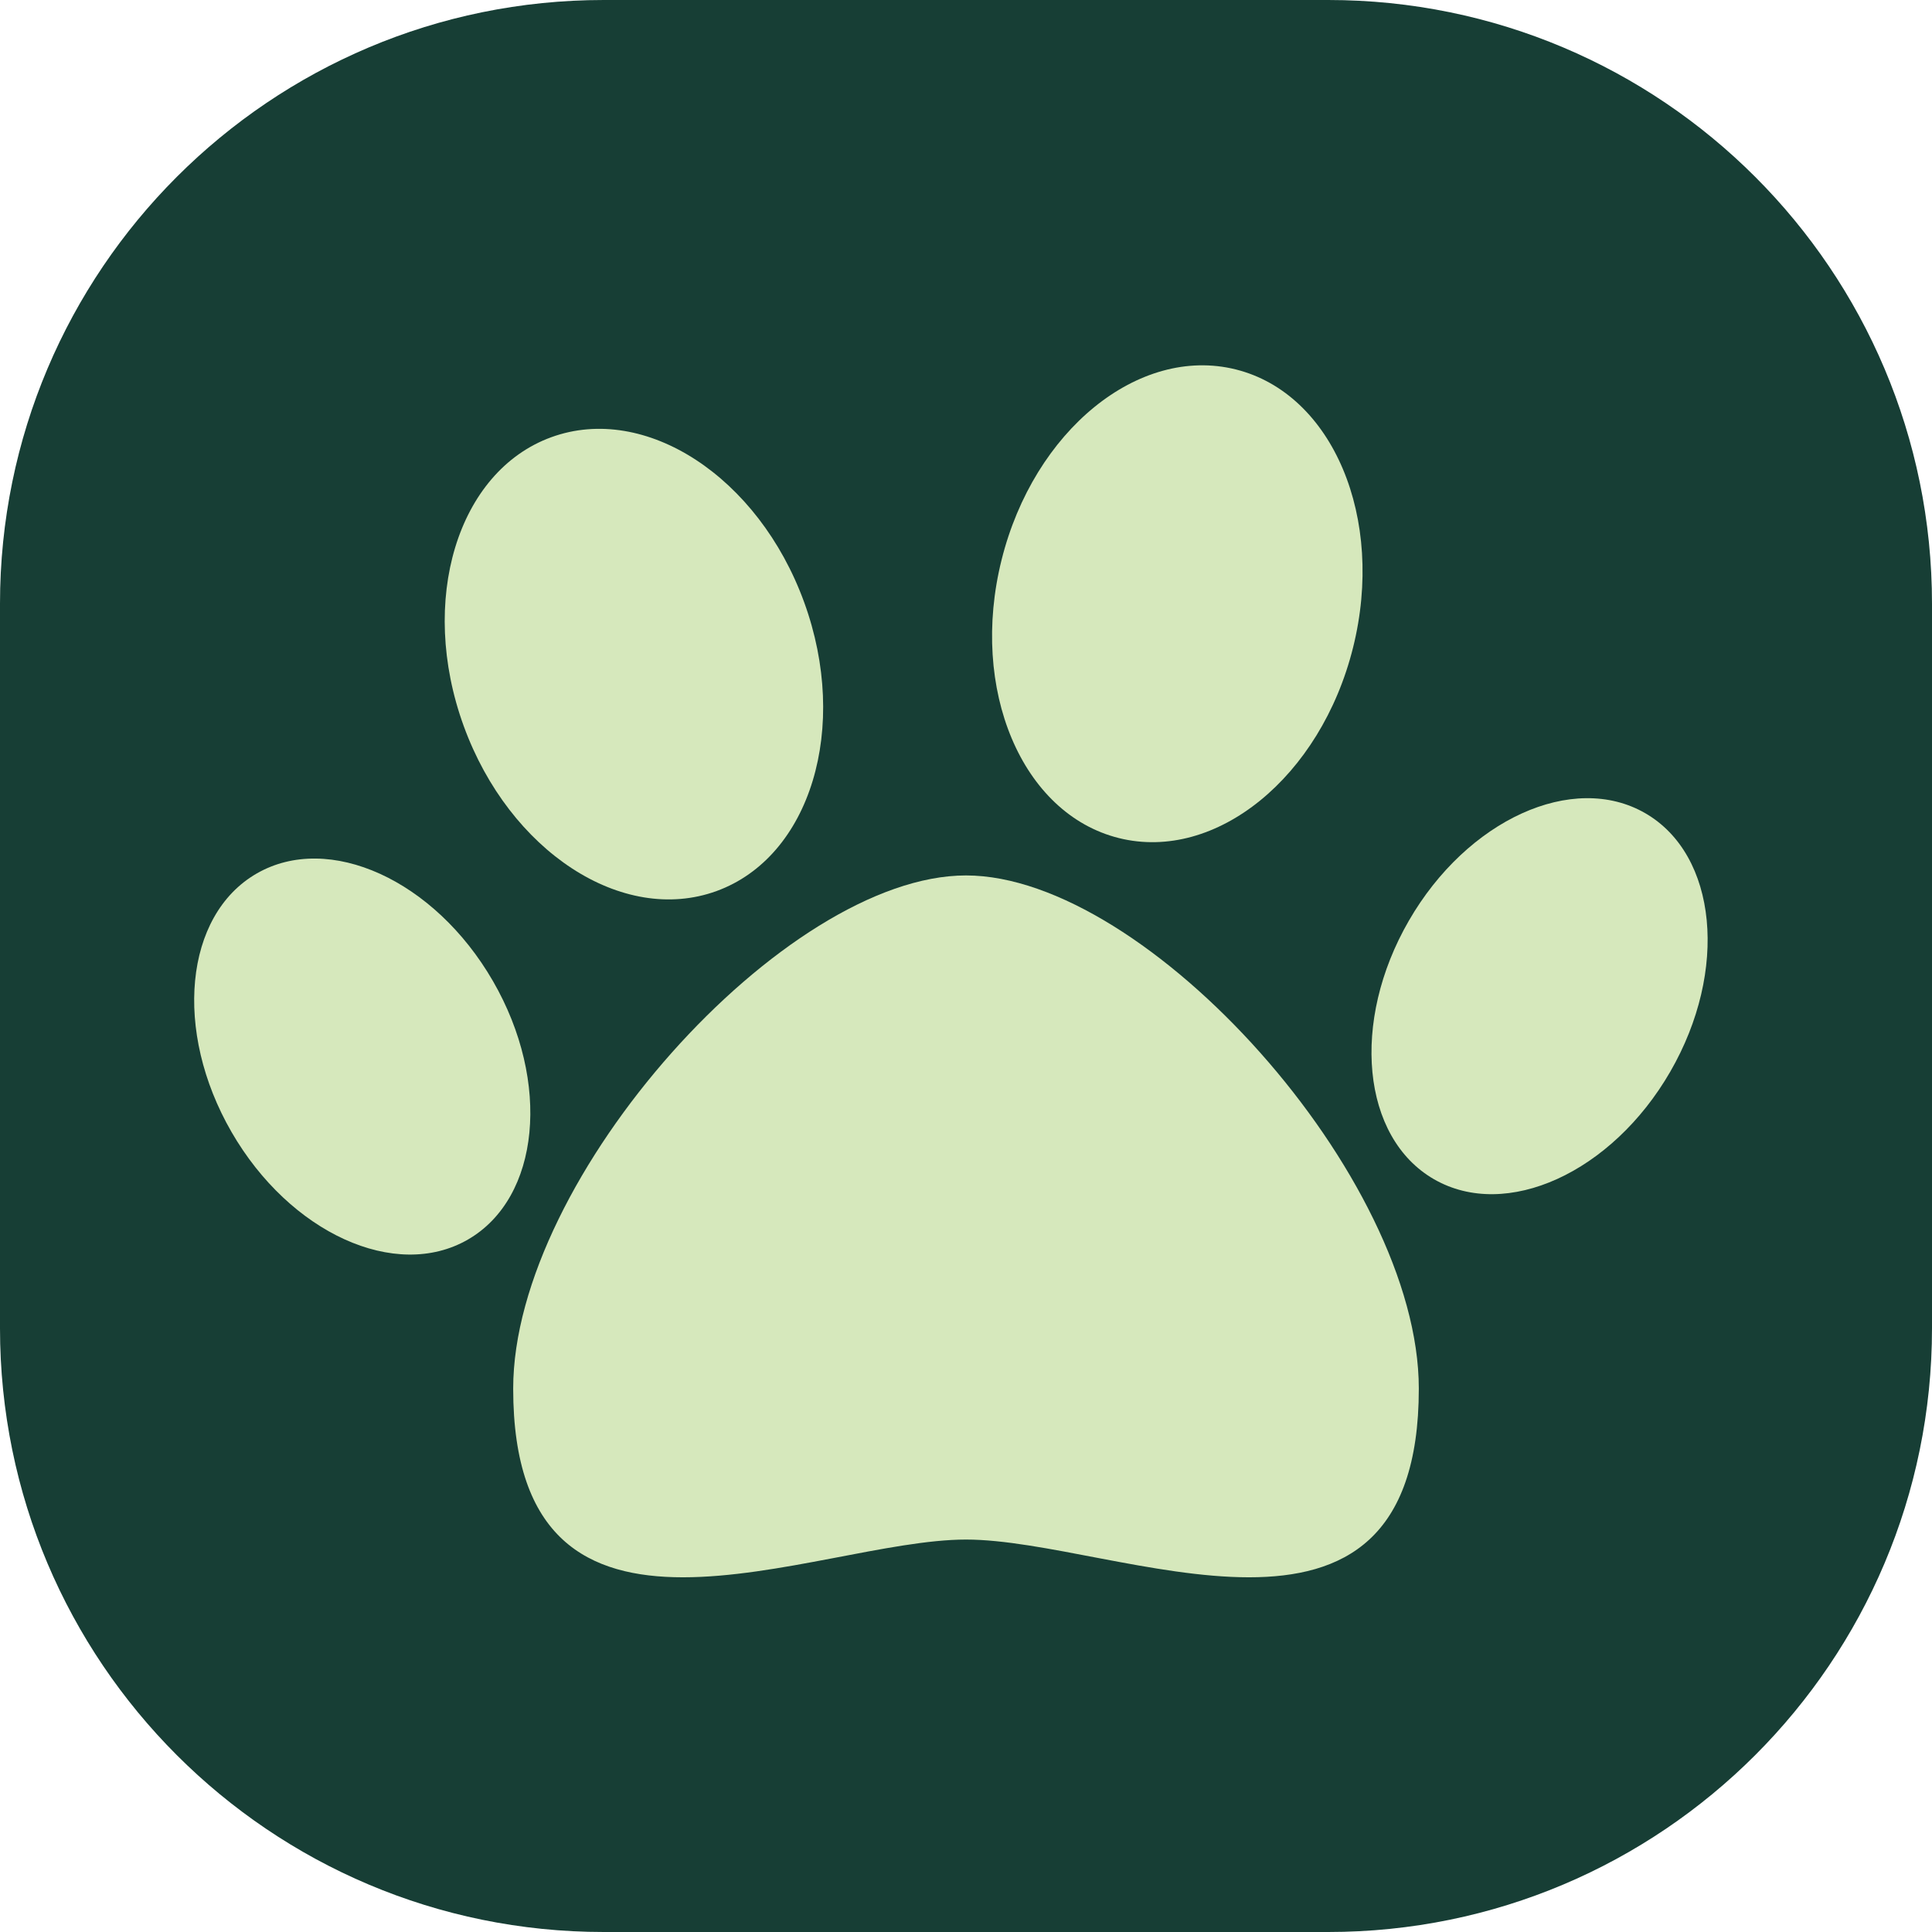
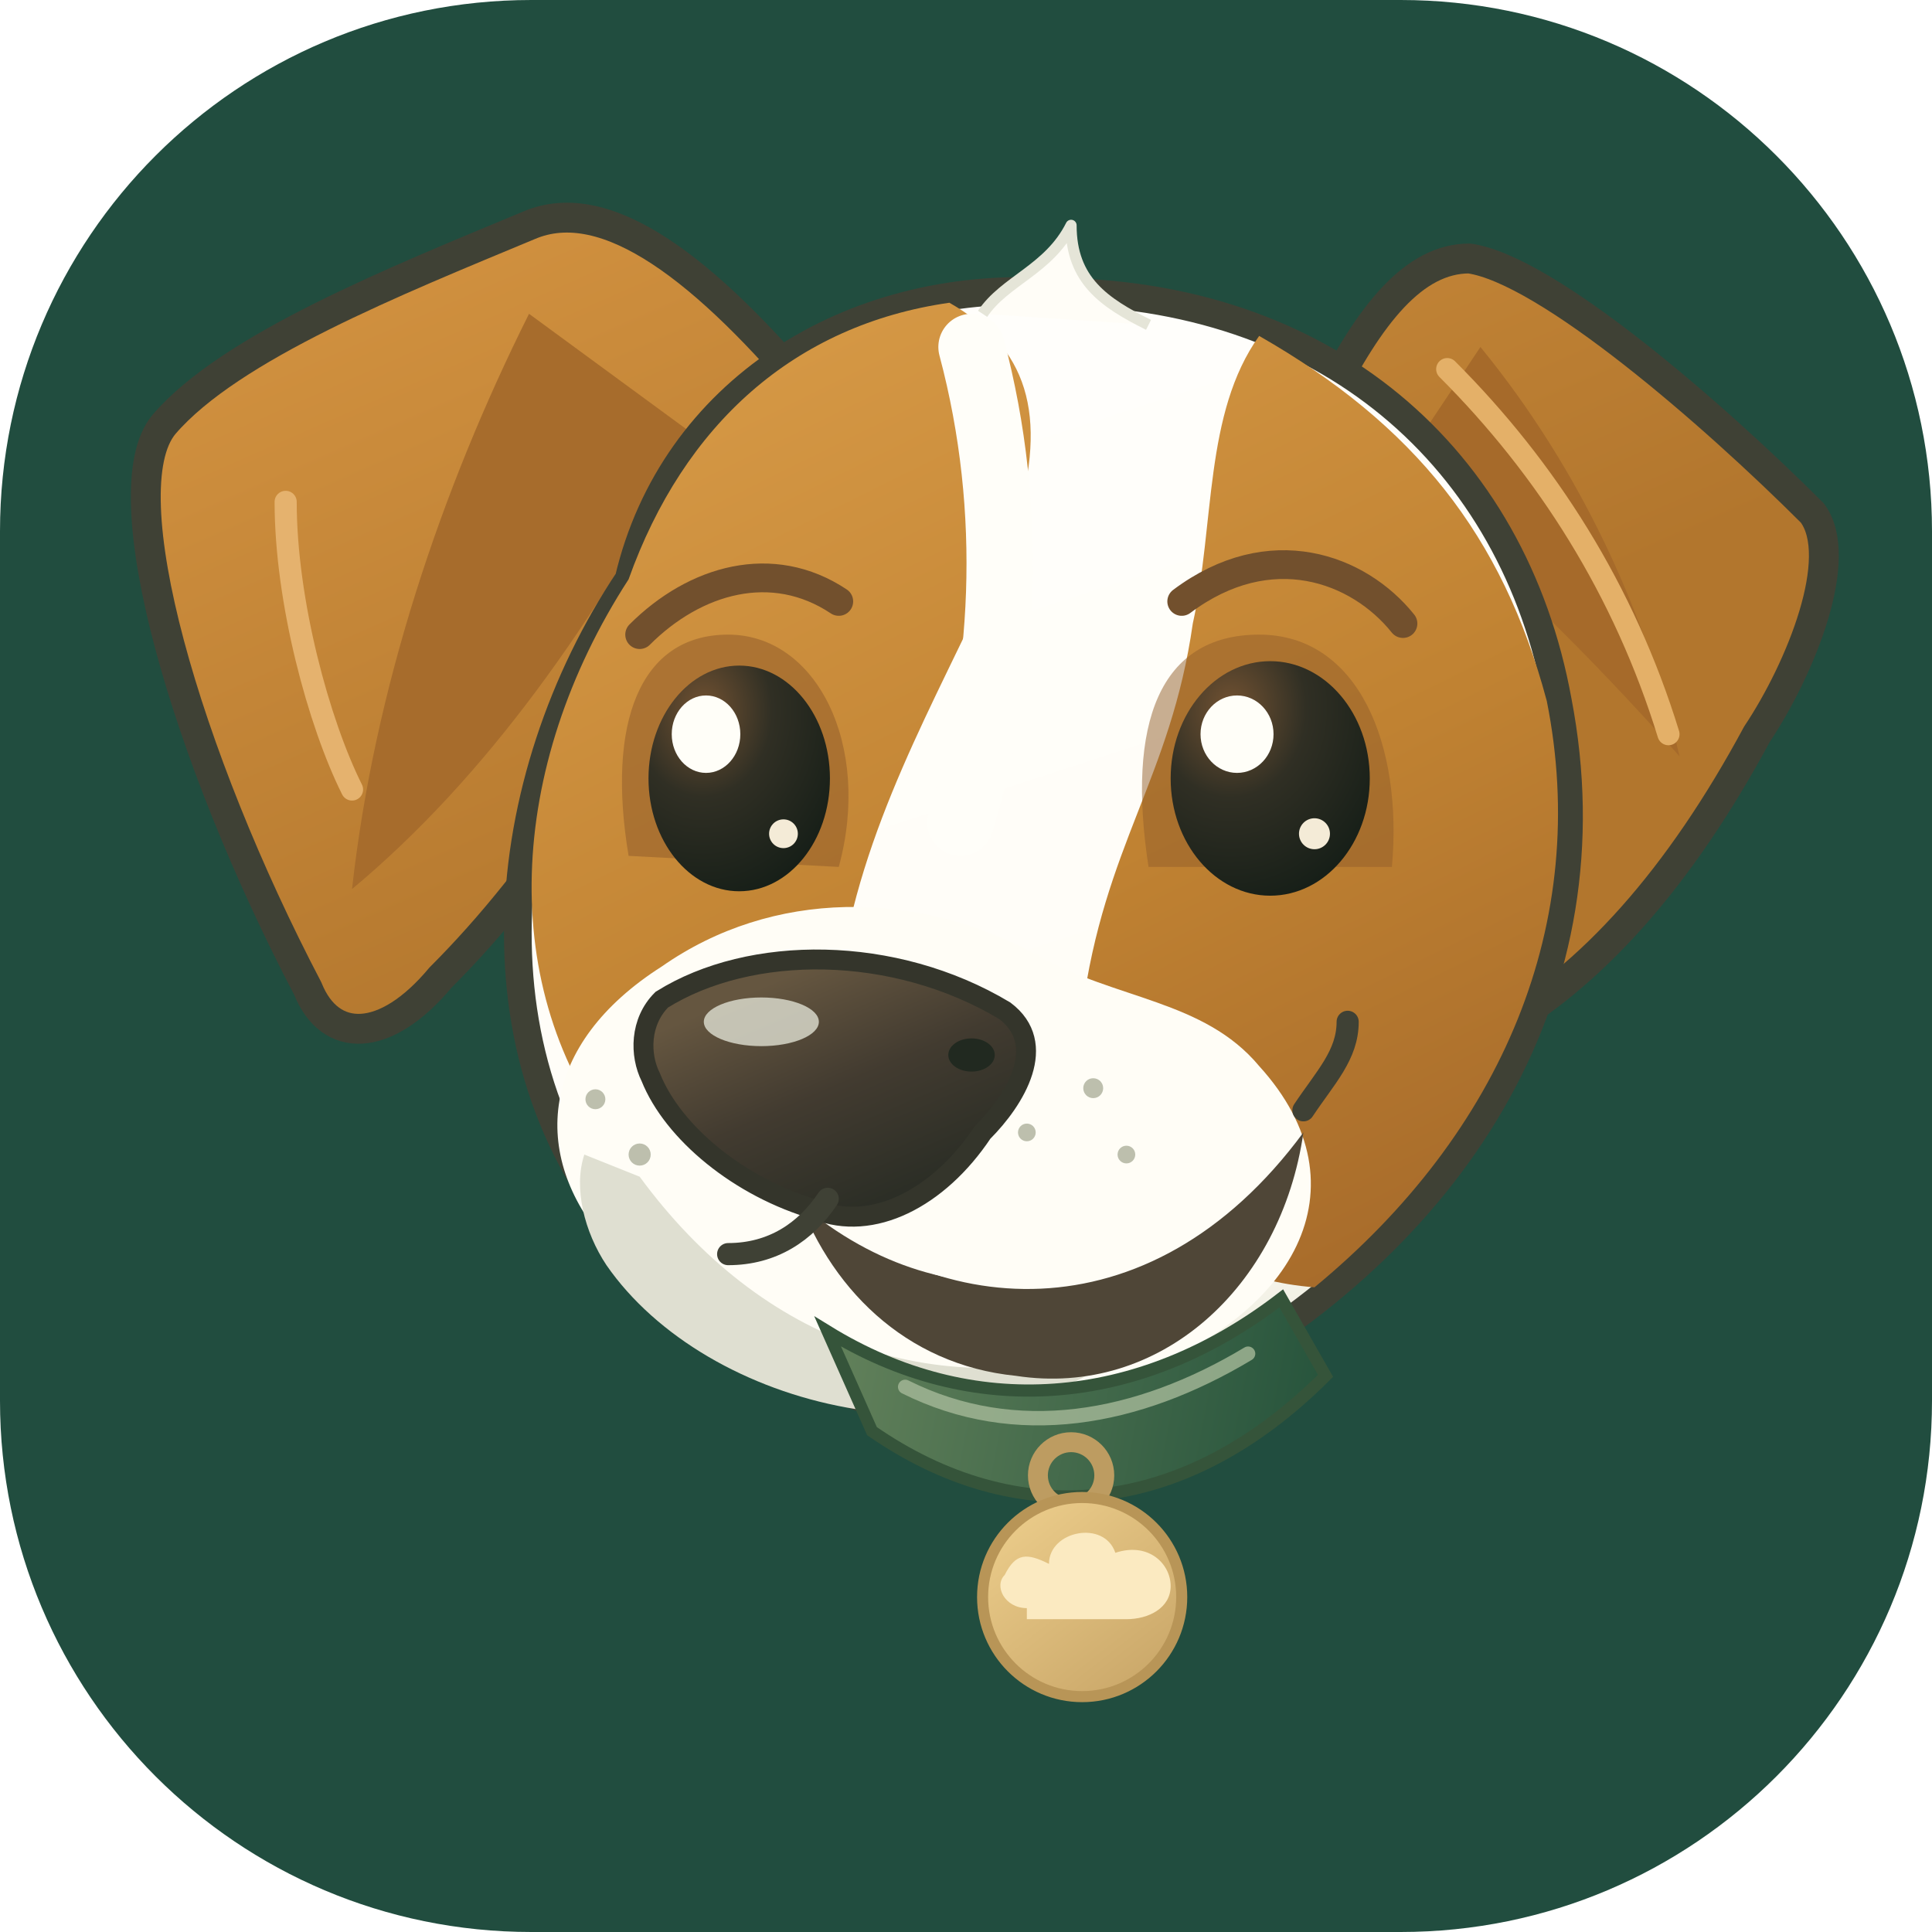
- <svg xmlns="http://www.w3.org/2000/svg" viewBox="0 0 64 64">
-   <rect width="64" height="64" rx="20" fill="#173e35" />
-   <g fill="#d6e8bc">
-     <ellipse cx="21" cy="22" rx="6" ry="8" transform="rotate(-20 21 22)" />
-     <ellipse cx="39" cy="20" rx="6" ry="8" transform="rotate(14 39 20)" />
-     <ellipse cx="12" cy="35" rx="5" ry="7" transform="rotate(-30 12 35)" />
-     <ellipse cx="51" cy="33" rx="5" ry="7" transform="rotate(30 51 33)" />
-     <path d="M17 46c0-7 9-17 15-17s15 10 15 17c0 10-10 5-15 5s-15 5-15-5z" />
-   </g>
+ <svg xmlns="http://www.w3.org/2000/svg" viewBox="0 0 240 240">
+   <rect width="240" height="240" rx="66" fill="#214d3f" />
+   <svg x="8" y="9" width="224" height="218" class="toby-art toby-is-idle toby-face " viewBox="26 27 163 149" fill="none" role="img" aria-label="La carita de Toby, DOCLOUD" focusable="false">
+     <defs>
+       <linearGradient id="toby_R_0_-coat" x1="147" y1="161" x2="210" y2="289" gradientUnits="userSpaceOnUse">
+         <stop stop-color="#fffefb" />
+         <stop offset=".66" stop-color="#fffef9" />
+         <stop offset="1" stop-color="#e7e6d9" />
+       </linearGradient>
+       <linearGradient id="toby_R_0_-face" x1="101" y1="52" x2="131" y2="144" gradientUnits="userSpaceOnUse">
+         <stop stop-color="#fffefb" />
+         <stop offset=".75" stop-color="#fffdf6" />
+         <stop offset="1" stop-color="#ecebdd" />
+       </linearGradient>
+       <linearGradient id="toby_R_0_-tan" x1="94" y1="41" x2="139" y2="132" gradientUnits="userSpaceOnUse">
+         <stop stop-color="#d69946" />
+         <stop offset=".58" stop-color="#c08232" />
+         <stop offset="1" stop-color="#a86c2b" />
+       </linearGradient>
+       <linearGradient id="toby_R_0_-ear" x1="47" y1="39" x2="77" y2="107" gradientUnits="userSpaceOnUse">
+         <stop stop-color="#d29240" />
+         <stop offset="1" stop-color="#b2762d" />
+       </linearGradient>
+       <linearGradient id="toby_R_0_-nose" x1="91" y1="104" x2="100" y2="125" gradientUnits="userSpaceOnUse">
+         <stop stop-color="#655640" />
+         <stop offset=".48" stop-color="#423b30" />
+         <stop offset="1" stop-color="#2a2d25" />
+       </linearGradient>
+       <linearGradient id="toby_R_0_-collar" x1="96" y1="139" x2="138" y2="147" gradientUnits="userSpaceOnUse">
+         <stop stop-color="#61805a" />
+         <stop offset="1" stop-color="#28553d" />
+       </linearGradient>
+       <linearGradient id="toby_R_0_-tag" x1="111" y1="151" x2="125" y2="169" gradientUnits="userSpaceOnUse">
+         <stop stop-color="#edce8c" />
+         <stop offset="1" stop-color="#c8a567" />
+       </linearGradient>
+       <linearGradient id="toby_R_0_-tongue" x1="114" y1="134" x2="125" y2="149" gradientUnits="userSpaceOnUse">
+         <stop stop-color="#d77f7a" />
+         <stop offset="1" stop-color="#eea49a" />
+       </linearGradient>
+       <radialGradient id="toby_R_0_-eye" cx=".3" cy=".2" r=".85">
+         <stop stop-color="#725232" />
+         <stop offset=".45" stop-color="#302f24" />
+         <stop offset="1" stop-color="#171f18" />
+       </radialGradient>
+       <radialGradient id="toby_R_0_-shadow">
+         <stop stop-color="#53664b" stop-opacity=".22" />
+         <stop offset="1" stop-color="#53664b" stop-opacity="0" />
+       </radialGradient>
+     </defs>
+     <g class="toby-head">
+       <g class="toby-ear-right">
+         <path d="M140 52c4-8 8-13 13-13 7 1 22 14 31 23 3 4-1 14-5 20-7 13-15 22-24 27-6-11-11-25-15-57z" fill="url(#toby_R_0_-ear)" stroke="#3f4135" stroke-width="2.7" stroke-linejoin="round" />
+         <path d="m146 59 8-12c9 11 15 24 18 37-8-9-17-18-26-25z" fill="#a66a2a" />
+         <path d="M151 49c9 9 16 20 20 33" stroke="#e4b068" stroke-width="2" stroke-linecap="round" />
+       </g>
+       <g class="toby-ear-left">
+         <path d="M94 52C84 40 75 33 68 36 56 41 41 47 35 54c-5 6 2 30 13 51 2 5 7 5 12-1 9-9 18-22 34-52z" fill="url(#toby_R_0_-ear)" stroke="#3f4135" stroke-width="2.7" stroke-linejoin="round" />
+         <path d="M68 44c-8 16-14 34-16 52 12-10 22-24 31-41z" fill="#a76c2c" />
+         <path d="M46 61c0 9 3 20 6 26" stroke="#e5b26e" stroke-width="2" stroke-linecap="round" />
+       </g>
+       <path d="M77 68c4-17 20-27 38-26 25 0 42 15 46 37 5 26-9 48-32 61-17 9-38 3-51-11-16-17-13-43-1-61z" fill="url(#toby_R_0_-face)" stroke="#3f4135" stroke-width="2.5" stroke-linejoin="round" />
+       <path d="M77 68c5-14 15-23 29-25 7 4 9 10 6 20-5 12-12 23-15 36-4 12-11 19-21 20-11-14-10-34 1-51z" fill="url(#toby_R_0_-tan)" />
+       <path d="M134 46c14 8 22 18 26 33 4 20-4 39-21 53-13-1-23-11-21-25 2-15 8-21 10-35 2-9 1-19 6-26z" fill="url(#toby_R_0_-tan)" />
+       <path d="M109 44c2-3 6-4 8-8 0 5 3 7 7 9" fill="#fffdf7" stroke="#e5e5d8" stroke-width="1" stroke-linejoin="round" />
+       <path d="M108 47c4 15 3 30-1 43" stroke="#fffef9" stroke-width="6" stroke-linecap="round" />
+       <path d="M78 73c5-5 12-7 18-3" stroke="#72502d" stroke-width="2.6" stroke-linecap="round" />
+       <path d="M127 70c8-6 16-3 20 2" stroke="#72502d" stroke-width="2.6" stroke-linecap="round" />
+       <g class="toby-eyes">
+         <g class="toby-eye toby-eye-left">
+           <path d="M77 93c-2-12 1-20 9-20 8 0 13 10 10 21" fill="#925d2a" opacity=".55" />
+           <g class="toby-pupil-look">
+             <ellipse cx="87" cy="86" rx="8.2" ry="10.2" fill="url(#toby_R_0_-eye)" />
+             <ellipse cx="84" cy="82" rx="3.1" ry="3.5" fill="#fffef8" />
+             <circle cx="91" cy="91" r="1.3" fill="#f4ebd7" />
+           </g>
+         </g>
+         <g class="toby-eye toby-eye-right">
+           <path d="M124 94c-2-13 1-21 10-21 9 0 13 10 12 21" fill="#925d2a" opacity=".5" />
+           <g class="toby-pupil-look">
+             <ellipse cx="135" cy="86" rx="9" ry="10.6" fill="url(#toby_R_0_-eye)" />
+             <ellipse cx="132" cy="82" rx="3.3" ry="3.5" fill="#fffef8" />
+             <circle cx="139" cy="91" r="1.4" fill="#f4ebd7" />
+           </g>
+         </g>
+       </g>
+       <g class="toby-sleep-eyes">
+         <path d="M79 89q8 7 17-1m30 0q9 7 19-1" stroke="#3f4135" stroke-width="2.6" stroke-linecap="round" />
+       </g>
+       <path d="M80 103c10-7 23-7 34-1 7 4 15 4 20 10 10 11 3 23-12 28-19 6-38-1-47-12-7-8-6-18 5-25z" fill="#fffdf6" />
+       <path d="M78 122c11 15 27 21 45 15-15 12-39 6-48-7-2-3-3-7-2-10z" fill="#dfdfd1" />
+       <path class="toby-smile" d="M92 123c12 12 32 14 46-5-2 14-13 24-26 22-10-1-17-8-20-17z" fill="#4f4637" />
+       <g class="toby-tongue">
+         <path d="M111 134c5-5 13-3 16 2 6 7 0 14-6 14-7-1-11-8-10-16z" fill="url(#toby_R_0_-tongue)" />
+         <path d="m118 136 2 7" stroke="#c16e70" stroke-width="1.3" stroke-linecap="round" />
+       </g>
+       <path d="M95 124c13 10 28 6 39-5" stroke="#fffdf6" stroke-width="3.8" stroke-linecap="round" />
+       <path d="M138 116c2-3 4-5 4-8" stroke="#3f4135" stroke-width="2" stroke-linecap="round" />
+       <path d="M80 106c8-5 21-5 31 1 4 3 1 8-2 11-4 6-10 9-15 7-7-2-13-7-15-12-1-2-1-5 1-7z" fill="url(#toby_R_0_-nose)" stroke="#34352b" stroke-width="1.8" />
+       <ellipse cx="89" cy="108" rx="5.2" ry="2.2" fill="#d7d7c9" opacity=".85" />
+       <ellipse cx="108" cy="111" rx="2.1" ry="1.5" fill="#212920" />
+       <path d="M95 124c-2 3-5 5-9 5" stroke="#3f4135" stroke-width="2" stroke-linecap="round" />
+       <g fill="#a1a58e" opacity=".7">
+         <circle cx="74" cy="115" r=".9" />
+         <circle cx="78" cy="120" r="1" />
+         <circle cx="113" cy="118" r=".8" />
+         <circle cx="119" cy="114" r=".9" />
+         <circle cx="122" cy="120" r=".8" />
+       </g>
+       <path d="M95 136c13 8 28 7 41-3l4 7c-13 13-28 14-41 5z" fill="url(#toby_R_0_-collar)" stroke="#35543a" stroke-width="1.1" />
+       <path d="M102 141c10 5 21 3 31-3" stroke="#a5b998" stroke-width="1.3" stroke-linecap="round" opacity=".8" />
+       <g class="toby-tag">
+         <circle cx="117" cy="149" r="3" stroke="#bd9c61" stroke-width="1.8" />
+         <circle cx="118" cy="160" r="9" fill="url(#toby_R_0_-tag)" stroke="#b89557" stroke-width="1" />
+         <path d="M113 161c-2 0-3-2-2-3 1-2 2-2 4-1 0-3 5-4 6-1 3-1 5 1 5 3 0 2-2 3-4 3h-9z" fill="#fbeac1" />
+       </g>
+     </g>
+   </svg>
+   <style>.toby-scratch-leg,.toby-fleas,.toby-sleep-eyes,.toby-tongue{display:none}</style>
</svg>
